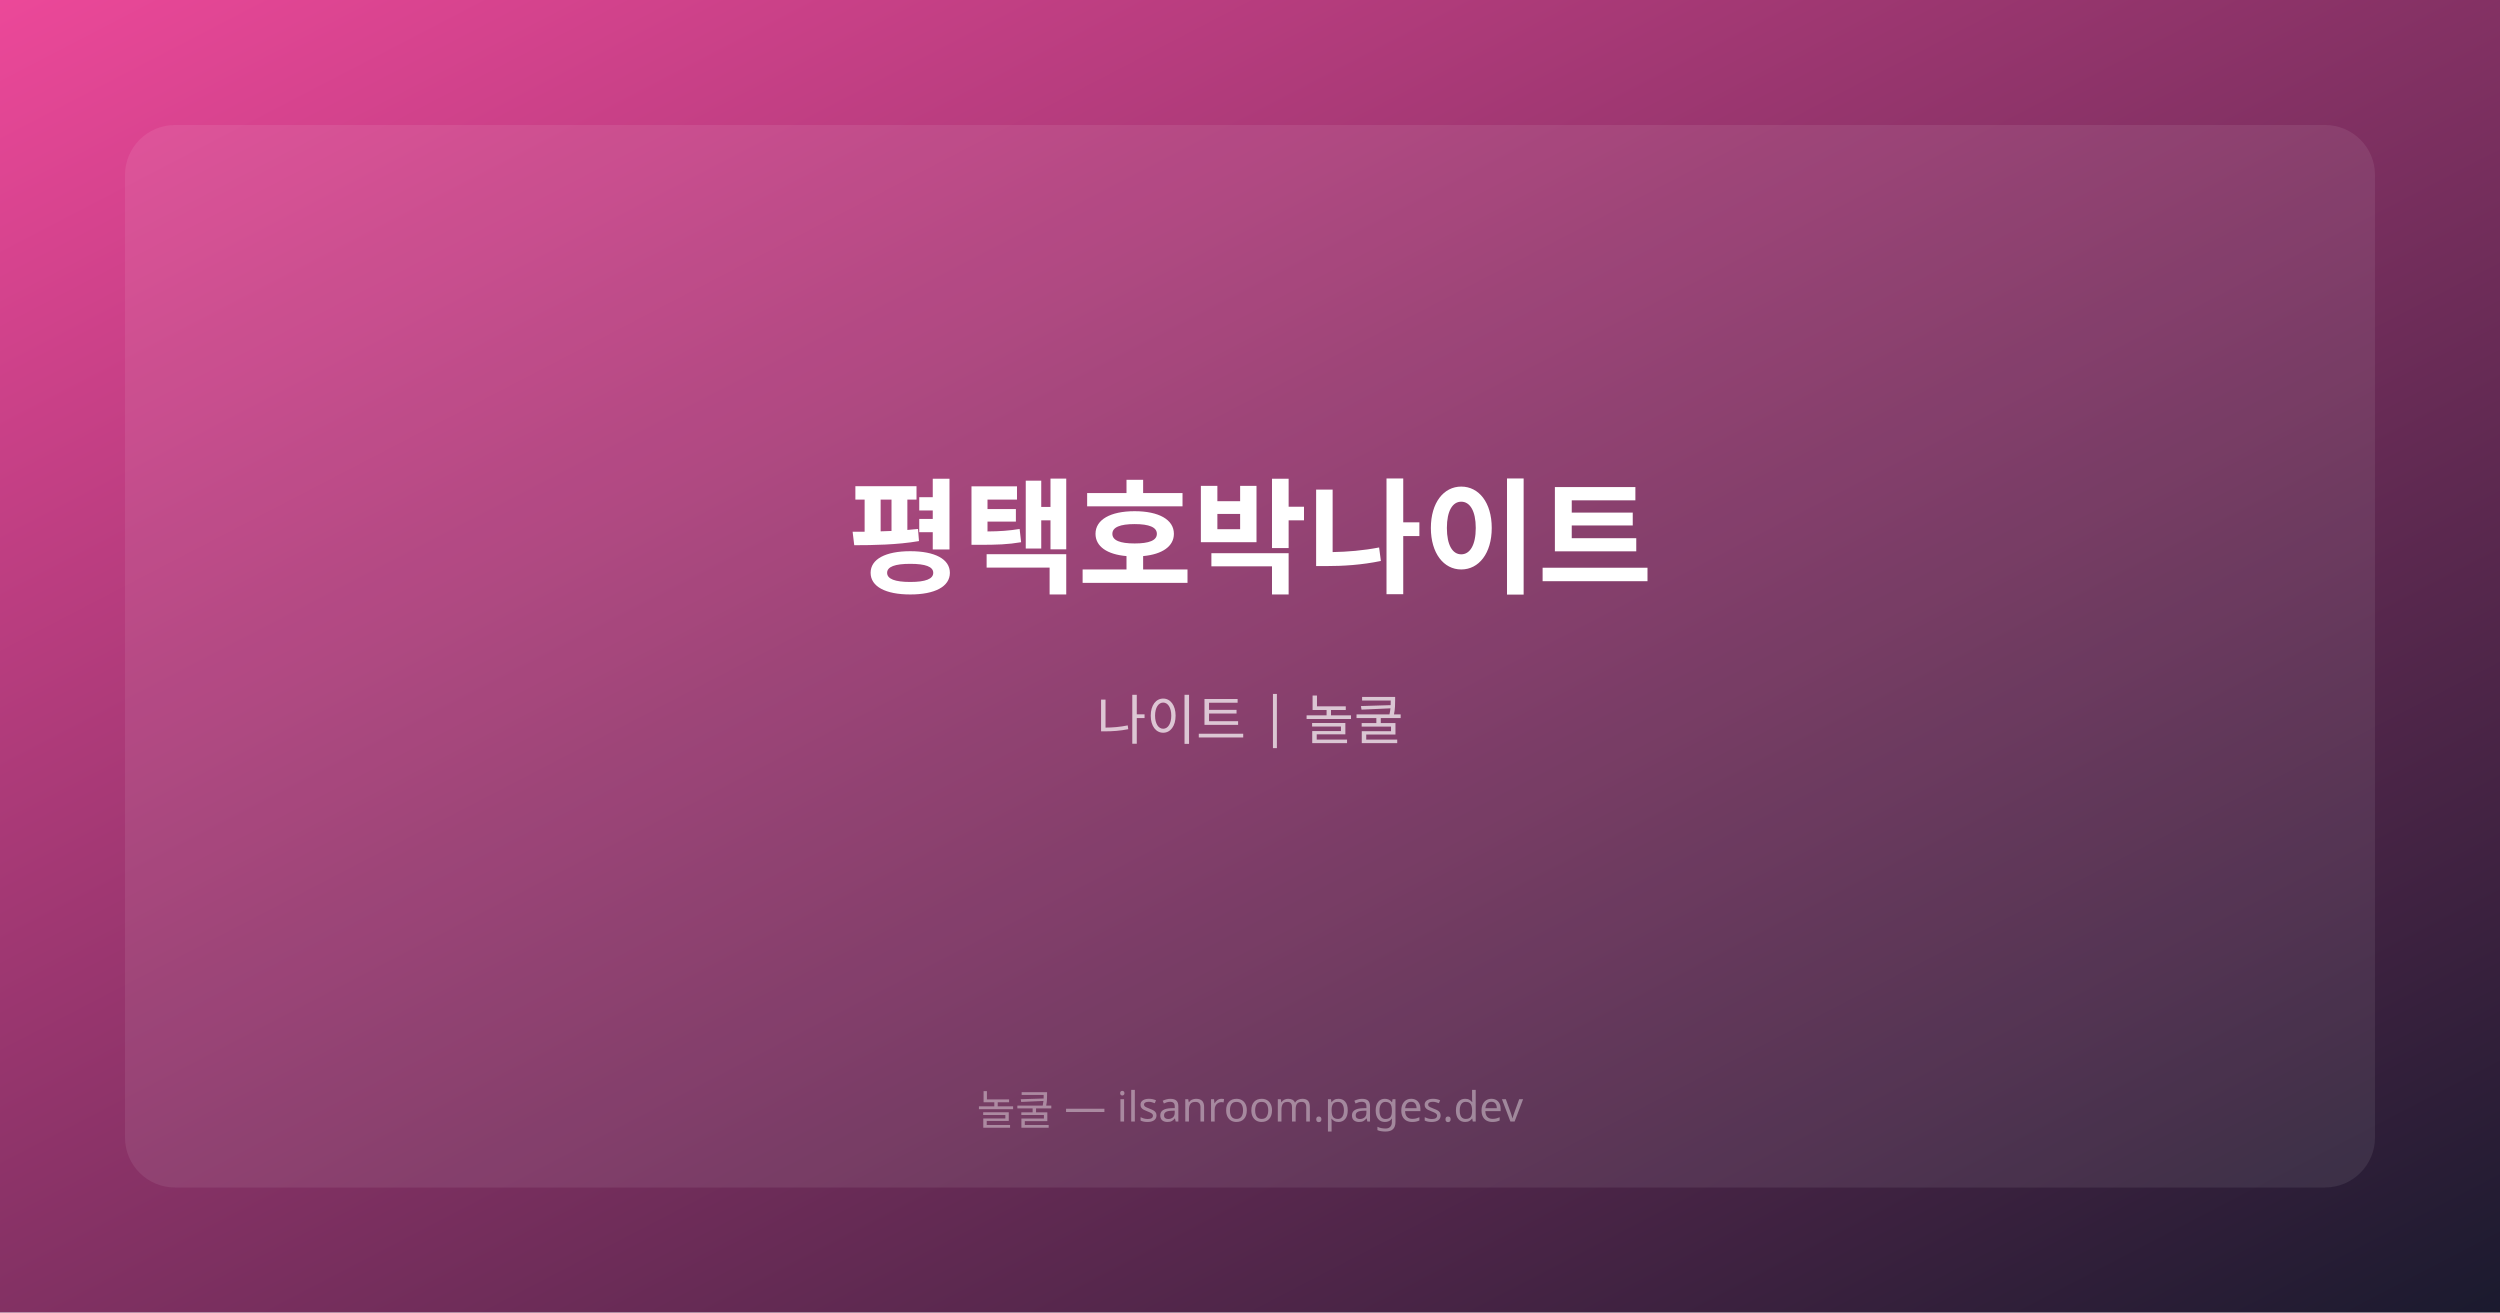
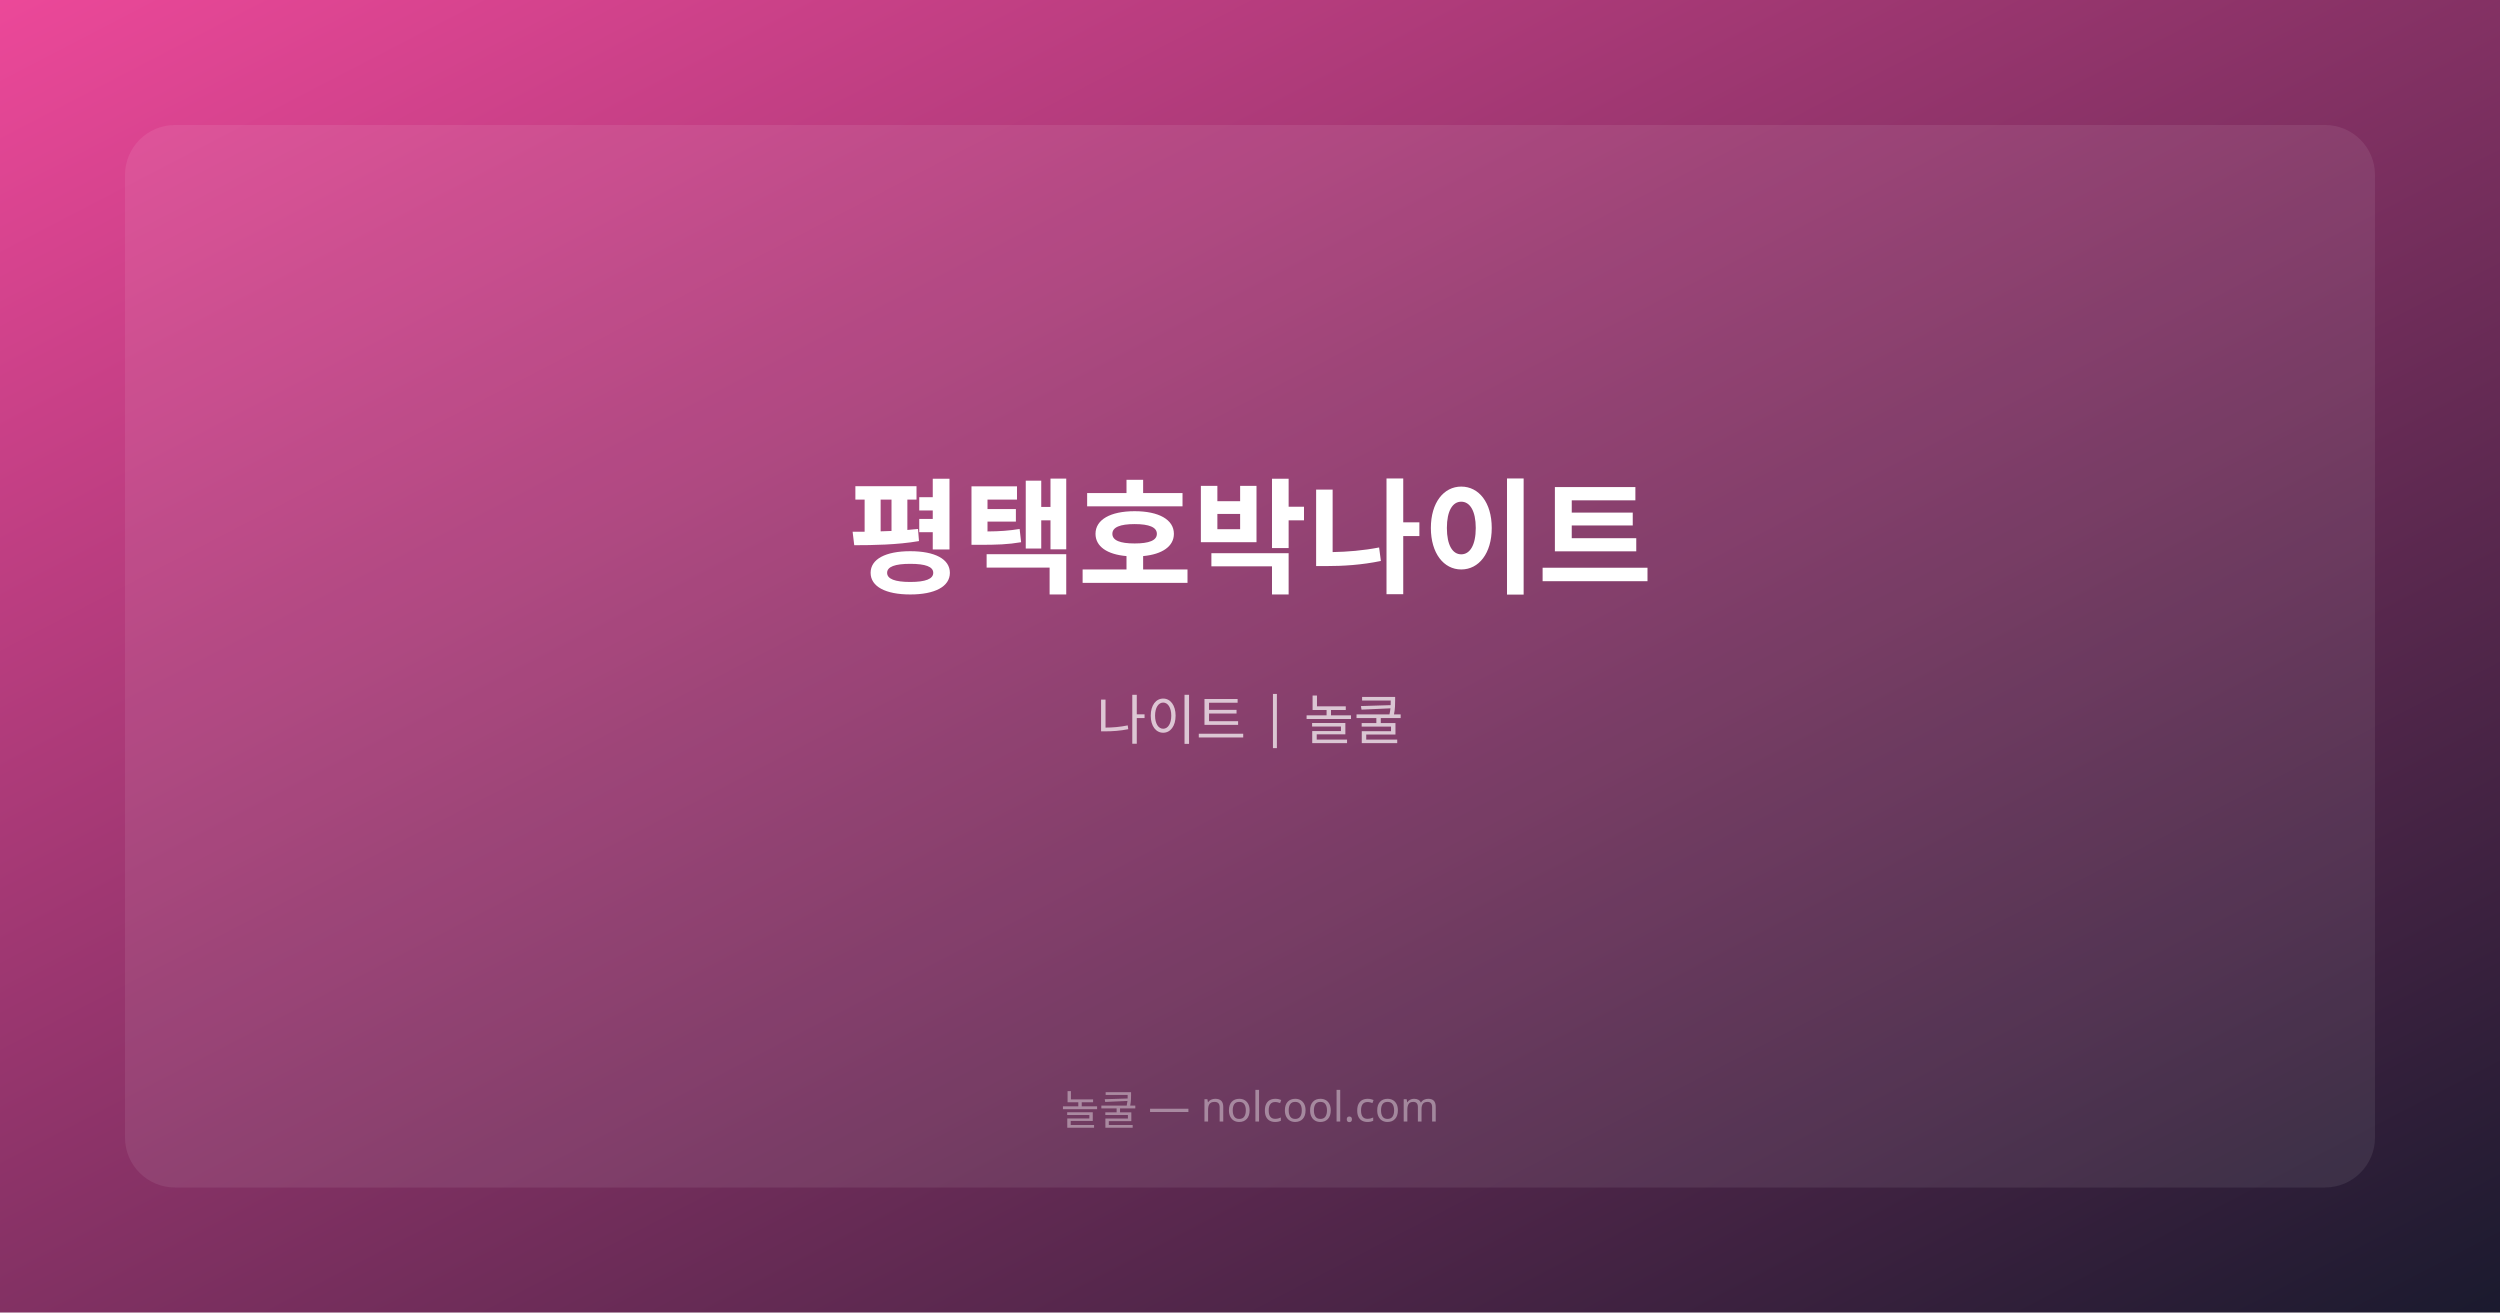
<svg xmlns="http://www.w3.org/2000/svg" width="1200" height="630" viewBox="0 0 1200 630">
  <defs>
    <linearGradient id="bg" x1="0%" y1="0%" x2="100%" y2="100%">
      <stop offset="0%" style="stop-color:#EC4899;stop-opacity:1" />
      <stop offset="100%" style="stop-color:#1a1a2e;stop-opacity:1" />
    </linearGradient>
  </defs>
  <rect width="1200" height="630" fill="url(#bg)" />
  <rect x="60" y="60" width="1080" height="510" rx="24" fill="rgba(255,255,255,0.08)" />
  <text x="600" y="280" text-anchor="middle" font-family="sans-serif" font-size="60" font-weight="bold" fill="white">평택호박나이트</text>
  <text x="600" y="355" text-anchor="middle" font-family="sans-serif" font-size="26" fill="rgba(255,255,255,0.7)">나이트 | 놀쿨</text>
-   <text x="600" y="540" text-anchor="middle" font-family="sans-serif" font-size="20" fill="rgba(255,255,255,0.4)">놀쿨 — ilsanroom.pages.dev</text>
+   <text x="600" y="540" text-anchor="middle" font-family="sans-serif" font-size="20" fill="rgba(255,255,255,0.4)">놀쿨 — nolcool.com</text>
</svg>
